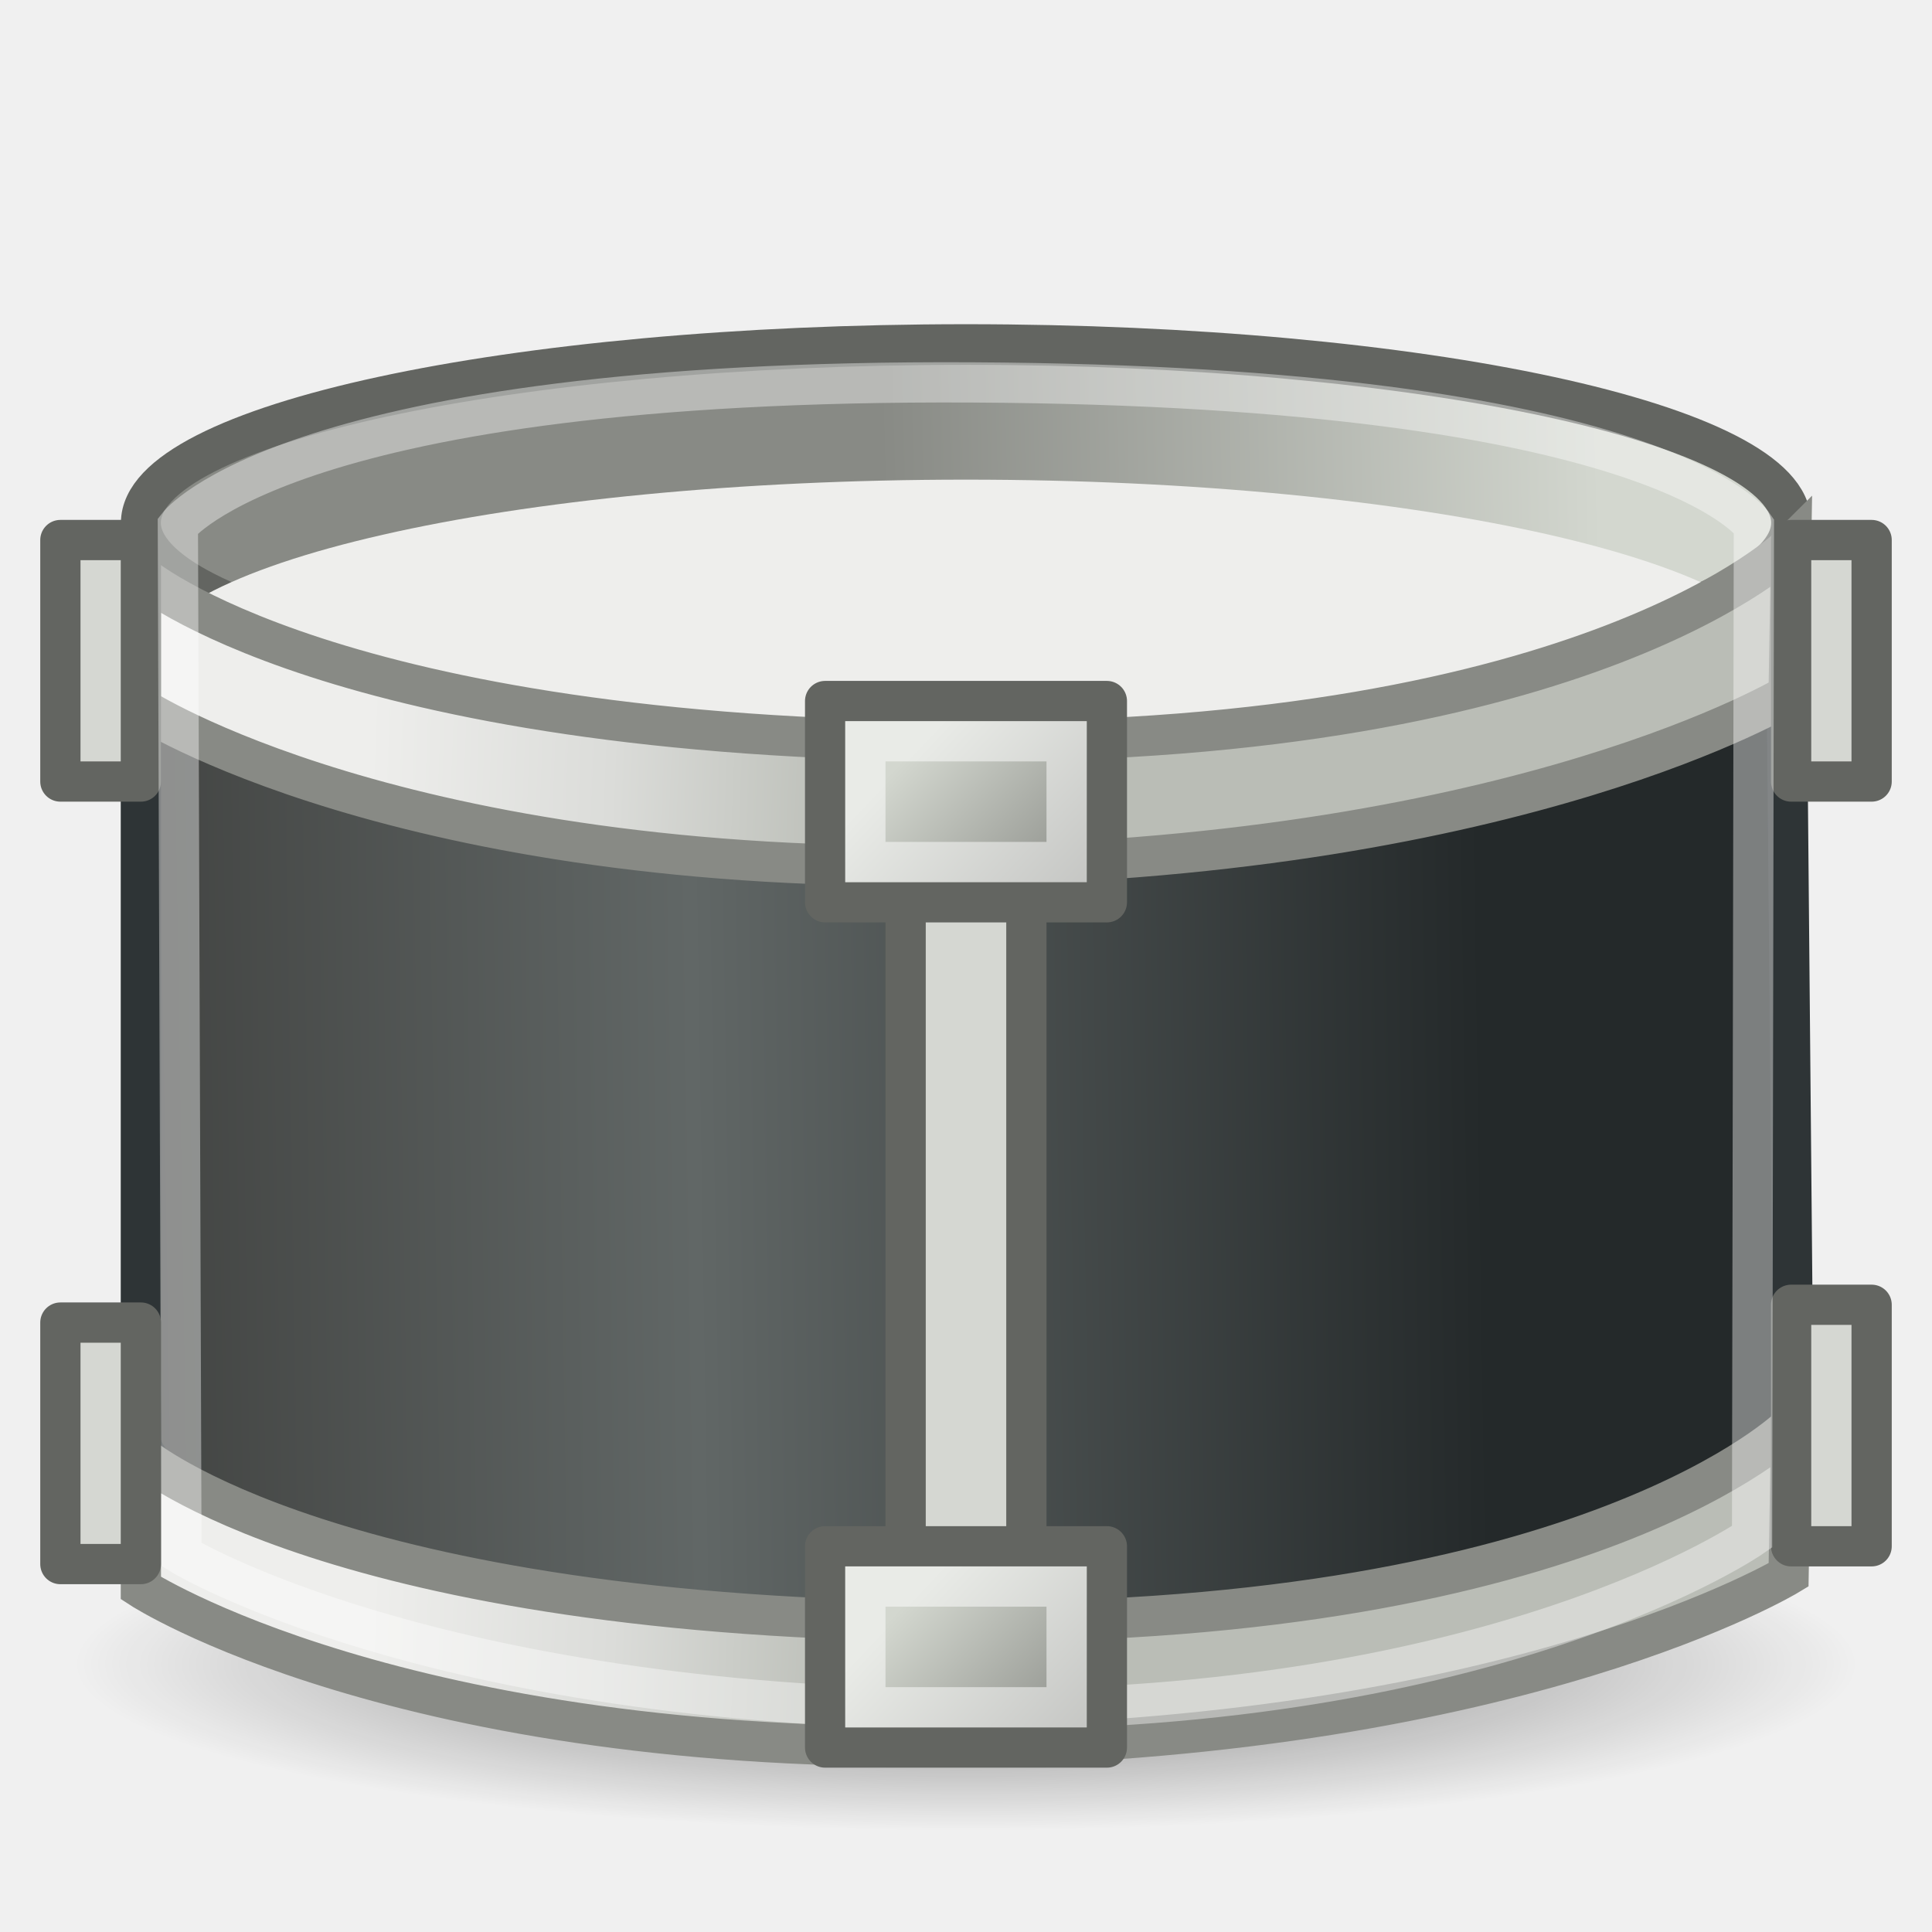
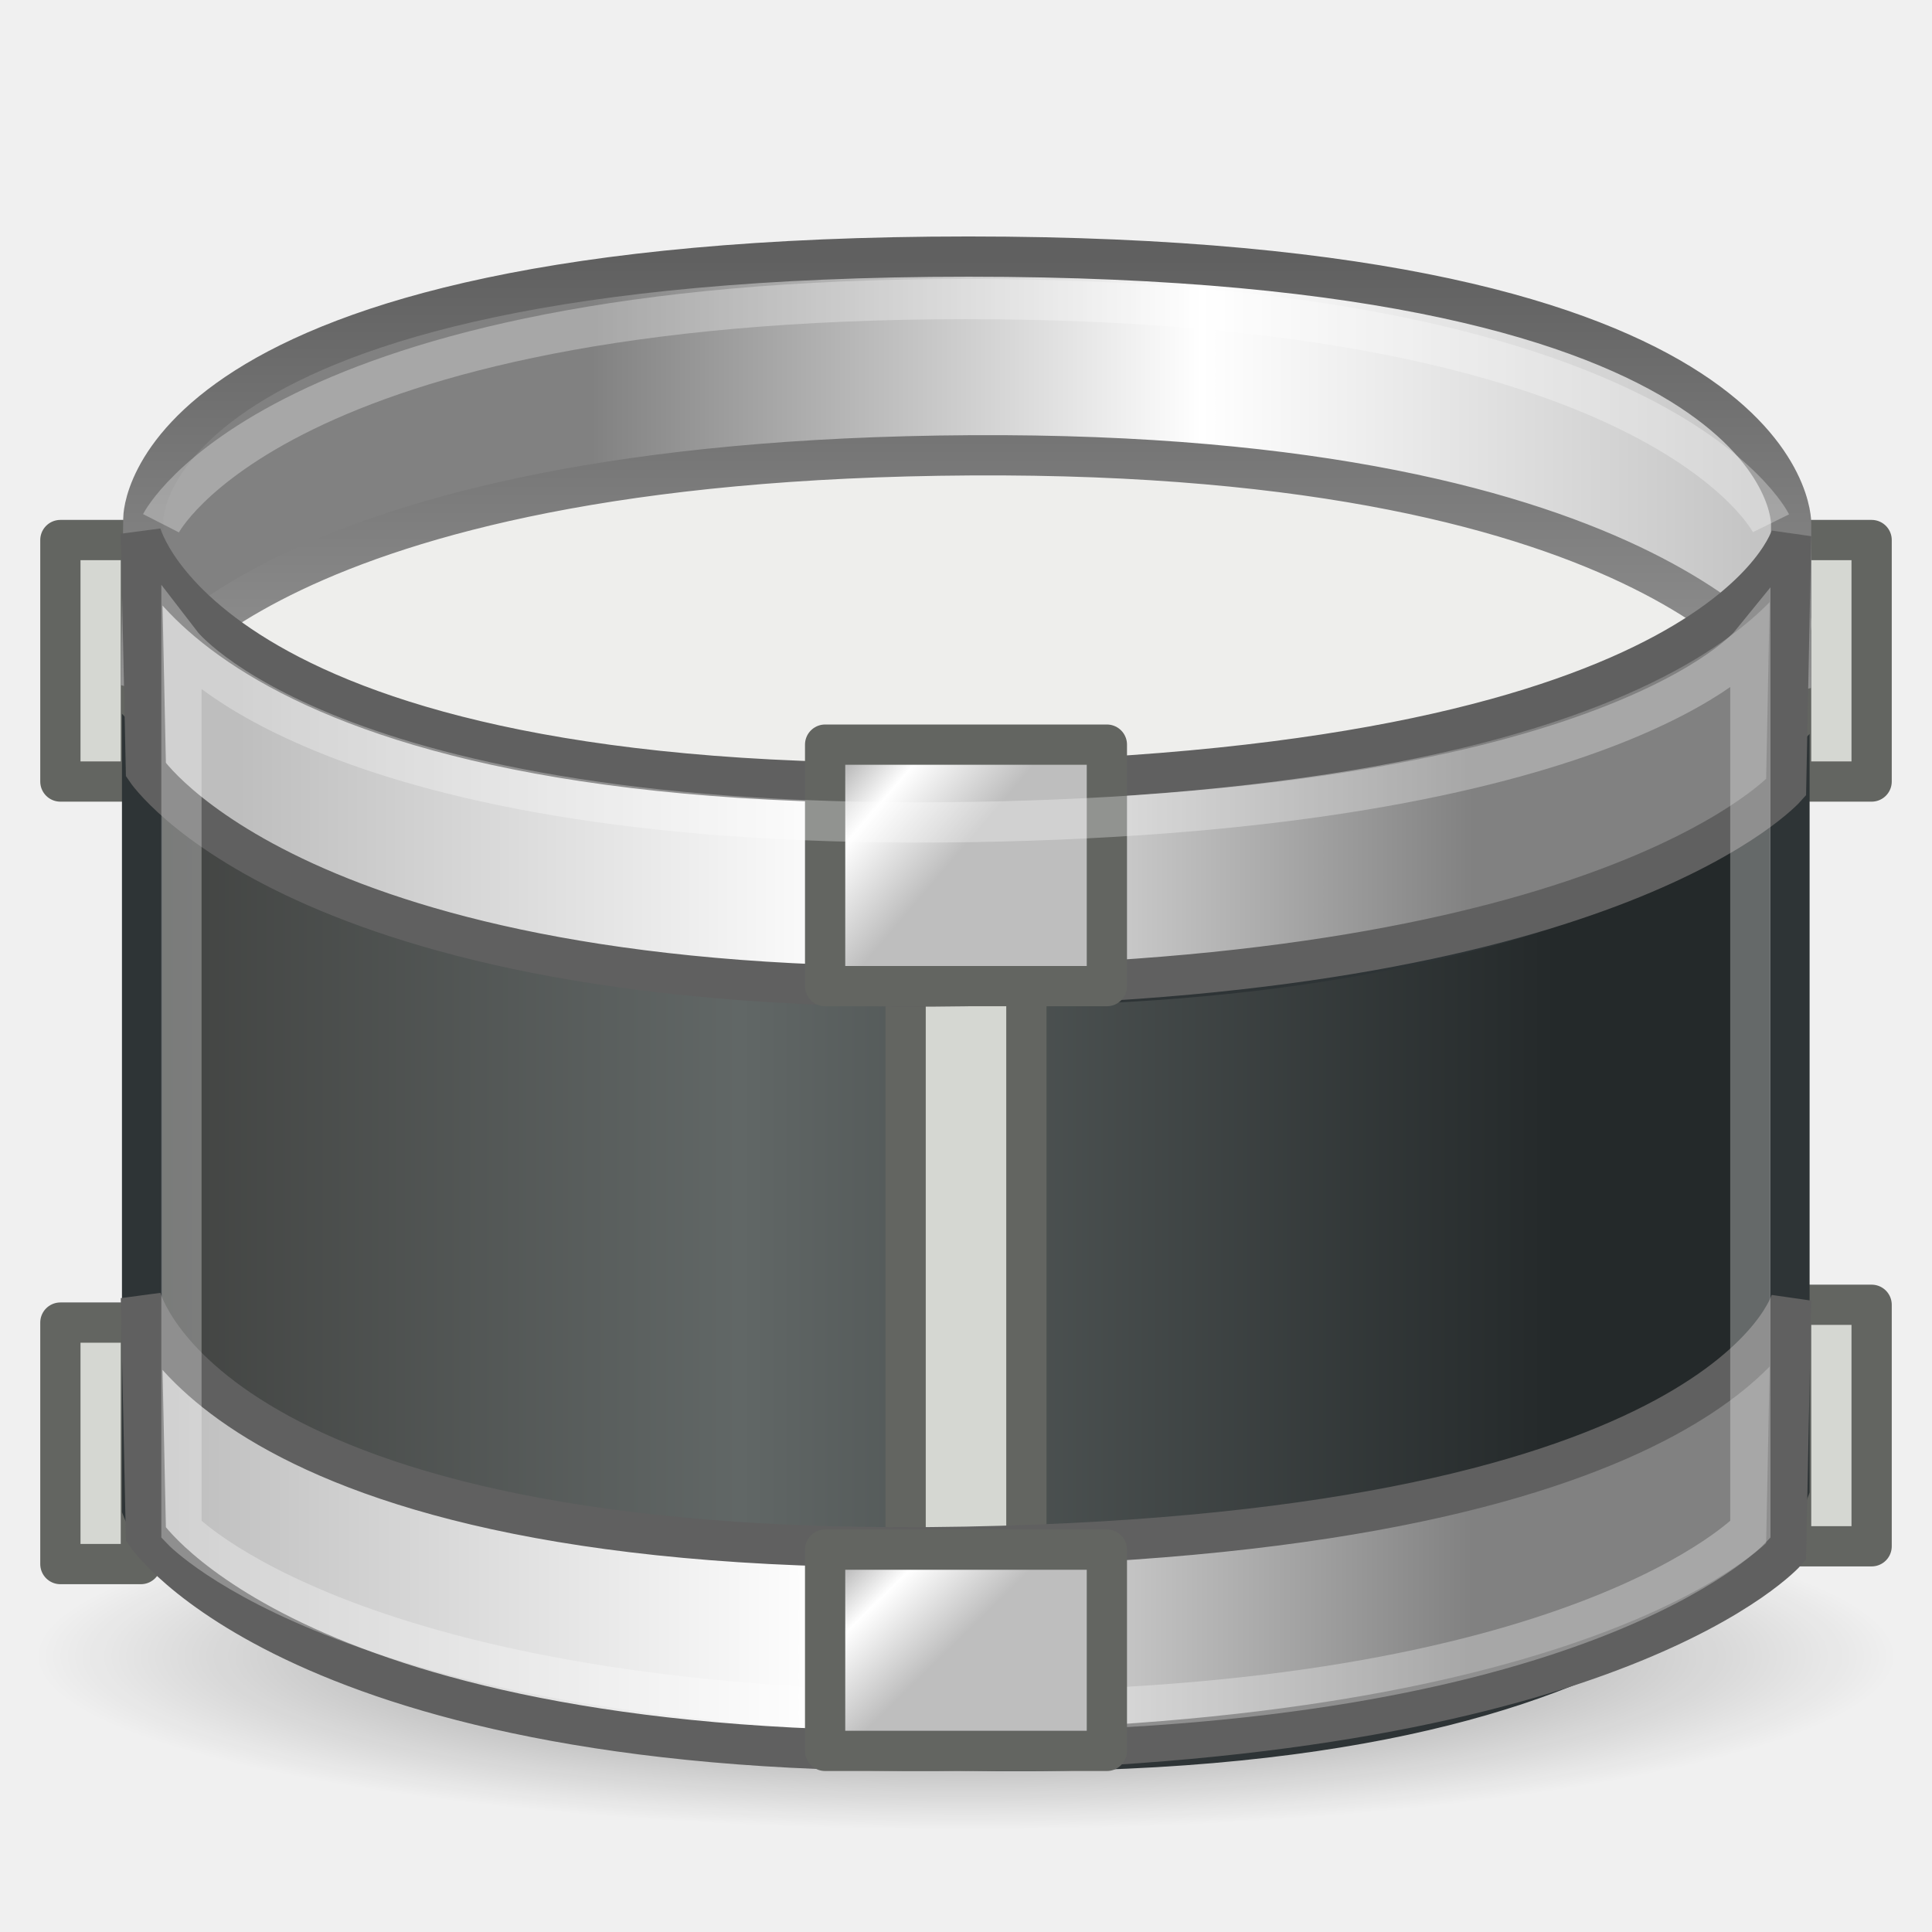
<svg xmlns="http://www.w3.org/2000/svg" xmlns:xlink="http://www.w3.org/1999/xlink" width="48px" height="48px" id="svg1869">
  <defs id="defs1871">
+     <linearGradient id="linearGradient8098">
+       <stop style="stop-color:#606060;stop-opacity:1;" offset="0" id="stop8100" />
+       <stop style="stop-color:#a6a6a6;stop-opacity:1" offset="1" id="stop8102" />
+     </linearGradient>
+     <linearGradient id="linearGradient5412">
+       <stop id="stop5414" offset="0" style="stop-color:#818181;stop-opacity:1" />
+       <stop style="stop-color:#ffffff;stop-opacity:1;" offset="0.5" id="stop5416" />
+       <stop id="stop5418" offset="1" style="stop-color:#bebebe;stop-opacity:1;" />
+     </linearGradient>
+     <linearGradient id="linearGradient4394">
+       <stop style="stop-color:#818181;stop-opacity:1;" offset="0" id="stop5137" />
+       <stop id="stop5139" offset="0.5" style="stop-color:#ffffff;stop-opacity:1;" />
+       <stop style="stop-color:#bebebe;stop-opacity:1;" offset="1" id="stop4398" />
+     </linearGradient>
+     <linearGradient xlink:href="#linearGradient4394" id="linearGradient4275" gradientUnits="userSpaceOnUse" gradientTransform="matrix(0.866025,-0.5,0.5,0.866025,-1.301857,76.06925)" x1="83.844" y1="27.094" x2="119" y2="27.094" />
    <linearGradient id="linearGradient3008">
      <stop style="stop-color:black;stop-opacity:1;" offset="0" id="stop3010" />
      <stop style="stop-color:black;stop-opacity:0;" offset="1" id="stop3012" />
    </linearGradient>
    <linearGradient id="linearGradient2961">
      <stop id="stop2963" offset="0" style="stop-color:#888a85;stop-opacity:1" />
      <stop id="stop2965" offset="1" style="stop-color:#d3d7cf;stop-opacity:1" />
    </linearGradient>
    <linearGradient id="linearGradient2953">
      <stop id="stop2955" offset="0" style="stop-color:#eeeeec;stop-opacity:1" />
      <stop style="stop-color:#dbdcd9;stop-opacity:1;" offset="0.5" id="stop2957" />
      <stop id="stop2959" offset="1" style="stop-color:#babdb6;stop-opacity:1" />
    </linearGradient>
    <linearGradient id="linearGradient2907">
      <stop style="stop-color:#eeeeec;stop-opacity:1" offset="0" id="stop2909" />
      <stop style="stop-color:#eeeeec;stop-opacity:1" offset="1" id="stop2911" />
    </linearGradient>
    <linearGradient id="linearGradient2899">
      <stop style="stop-color:#888a85;stop-opacity:1" offset="0" id="stop2901" />
      <stop style="stop-color:#d3d7cf;stop-opacity:1" offset="1" id="stop2903" />
    </linearGradient>
    <linearGradient id="linearGradient2883">
      <stop style="stop-color:#eeeeec;stop-opacity:1" offset="0" id="stop2885" />
      <stop id="stop2891" offset="0.5" style="stop-color:#dbdcd9;stop-opacity:1;" />
      <stop style="stop-color:#babdb6;stop-opacity:1" offset="1" id="stop2887" />
    </linearGradient>
    <linearGradient id="linearGradient2863">
      <stop style="stop-color:#353533;stop-opacity:1;" offset="0" id="stop2865" />
      <stop id="stop2871" offset="0.5" style="stop-color:#616766;stop-opacity:1;" />
      <stop style="stop-color:#24292a;stop-opacity:1;" offset="1" id="stop2867" />
    </linearGradient>
-     <linearGradient xlink:href="#linearGradient2863" id="linearGradient2869" x1="-2.386" y1="29.173" x2="36.858" y2="28.555" gradientUnits="userSpaceOnUse" gradientTransform="translate(-1.307405e-5,-2.083233)" />
-     <linearGradient xlink:href="#linearGradient2953" id="linearGradient2889" x1="9.189" y1="20.256" x2="21.273" y2="20.729" gradientUnits="userSpaceOnUse" gradientTransform="translate(-1.307405e-5,-2.083233)" />
+     <linearGradient xlink:href="#linearGradient2863" id="linearGradient2869" x1="-2.386" y1="29.173" x2="36.858" y2="28.555" gradientUnits="userSpaceOnUse" gradientTransform="translate(76.52507,-15.5148)" />
+     <linearGradient xlink:href="#linearGradient2953" id="linearGradient2889" x1="9.189" y1="20.256" x2="21.273" y2="20.729" gradientUnits="userSpaceOnUse" gradientTransform="matrix(1,0,0,1.123663,-1.307405e-5,-4.015462)" />
    <linearGradient xlink:href="#linearGradient2883" id="linearGradient2895" gradientUnits="userSpaceOnUse" x1="9.189" y1="20.256" x2="21.898" y2="20.604" gradientTransform="translate(3e-7,20.94038)" />
    <linearGradient xlink:href="#linearGradient2961" id="linearGradient2905" x1="22.937" y1="11.975" x2="41.099" y2="11.495" gradientUnits="userSpaceOnUse" />
-     <radialGradient xlink:href="#linearGradient2907" id="radialGradient2913" cx="31.529" cy="6.104" fx="31.529" fy="6.104" r="21.361" gradientTransform="matrix(1.014569,0,1.247307e-6,0.230925,-0.238533,11.75585)" gradientUnits="userSpaceOnUse" />
    <linearGradient xlink:href="#linearGradient2899" id="linearGradient2947" x1="27.071" y1="24.298" x2="22.962" y2="20.409" gradientUnits="userSpaceOnUse" />
-     <linearGradient xlink:href="#linearGradient2953" id="linearGradient2969" gradientUnits="userSpaceOnUse" x1="9.189" y1="20.256" x2="21.273" y2="20.729" gradientTransform="translate(-1.207405e-5,19.79177)" />
    <linearGradient xlink:href="#linearGradient2899" id="linearGradient2975" gradientUnits="userSpaceOnUse" x1="27.071" y1="24.298" x2="22.962" y2="20.409" gradientTransform="translate(-2.102066e-6,21.00001)" />
    <linearGradient xlink:href="#linearGradient2899" id="linearGradient2987" gradientUnits="userSpaceOnUse" x1="27.071" y1="24.298" x2="22.962" y2="20.409" gradientTransform="translate(-15,-2.000897)" />
    <linearGradient xlink:href="#linearGradient2899" id="linearGradient2989" gradientUnits="userSpaceOnUse" gradientTransform="translate(-15,18.99911)" x1="27.071" y1="24.298" x2="22.962" y2="20.409" />
-     <linearGradient xlink:href="#linearGradient2899" id="linearGradient3002" gradientUnits="userSpaceOnUse" gradientTransform="translate(-1.517612e-5,18.91678)" x1="27.071" y1="24.298" x2="22.962" y2="20.409" />
-     <linearGradient xlink:href="#linearGradient2899" id="linearGradient3004" gradientUnits="userSpaceOnUse" x1="27.071" y1="24.298" x2="22.962" y2="20.409" gradientTransform="translate(-1.307405e-5,-2.083233)" />
+     <linearGradient xlink:href="#linearGradient5412" id="linearGradient3004" gradientUnits="userSpaceOnUse" x1="20.634" y1="19" x2="23.561" y2="22" gradientTransform="matrix(1,0,0,1.2,1.707901e-6,-4.900005)" />
    <radialGradient xlink:href="#linearGradient3008" id="radialGradient3014" cx="22.227" cy="45.051" fx="22.227" fy="45.051" r="24.528" gradientTransform="matrix(0.961984,0,9.901301e-5,0.18242,0.842858,33.41407)" gradientUnits="userSpaceOnUse" />
+     <linearGradient xlink:href="#linearGradient4394" id="linearGradient5289" x1="36.588" y1="18.88" x2="5.932" y2="18.88" gradientUnits="userSpaceOnUse" />
+     <linearGradient xlink:href="#linearGradient5412" id="linearGradient5297" x1="14.681" y1="11.062" x2="45" y2="11.062" gradientUnits="userSpaceOnUse" gradientTransform="translate(1.22e-5,-0.125)" />
+     <linearGradient xlink:href="#linearGradient4394" id="linearGradient5305" gradientUnits="userSpaceOnUse" x1="36.588" y1="18.88" x2="4.341" y2="18.88" gradientTransform="translate(-1e-6,18.9909)" />
+     <linearGradient xlink:href="#linearGradient2863" id="linearGradient5314" x1="-1.919" y1="31.252" x2="38.684" y2="31.252" gradientUnits="userSpaceOnUse" />
+     <linearGradient xlink:href="#linearGradient2907" id="linearGradient5420" x1="11.817" y1="14.213" x2="26.655" y2="16.072" gradientUnits="userSpaceOnUse" />
+     <linearGradient xlink:href="#linearGradient5412" id="linearGradient5428" gradientUnits="userSpaceOnUse" gradientTransform="translate(9.468842e-7,19)" x1="20.634" y1="19" x2="23.561" y2="22" />
+     <linearGradient xlink:href="#linearGradient8098" id="linearGradient8104" x1="24" y1="6.42" x2="24" y2="21.42" gradientUnits="userSpaceOnUse" />
  </defs>
  <g id="layer1">
-     <path style="opacity:0.5;fill:url(#radialGradient3014);fill-opacity:1;fill-rule:nonzero;stroke:none;stroke-width:1.121;stroke-linecap:butt;stroke-linejoin:miter;stroke-miterlimit:4;stroke-dasharray:none;stroke-dashoffset:0;stroke-opacity:1" id="path3006" d="M 46.757 40.443 A 24.528 6.231 0 1 1  -2.298,40.443 A 24.528 6.231 0 1 1  46.757 40.443 z" transform="matrix(0.937713,0,0,0.922749,3.154955,2.931458)" />
+     <path style="opacity:0.5;fill:url(#radialGradient3014);fill-opacity:1;fill-rule:nonzero;stroke:none;stroke-width:1.121;stroke-linecap:butt;stroke-linejoin:miter;stroke-miterlimit:4;stroke-dasharray:none;stroke-dashoffset:0;stroke-opacity:1" id="path3006" d="M 46.757 40.443 A 24.528 6.231 0 1 1  -2.298,40.443 A 24.528 6.231 0 1 1  46.757 40.443 z" transform="matrix(0.978483,0,0,0.962869,2.248643,1.058895)" />
    <path style="opacity:1;fill:#d3d7cf;fill-opacity:1;fill-rule:nonzero;stroke:#888a85;stroke-width:1.009;stroke-linecap:round;stroke-linejoin:round;stroke-miterlimit:4;stroke-dasharray:none;stroke-dashoffset:0;stroke-opacity:1" id="path2841" d="M 46 15.286 A 20.857 4.429 0 1 1  4.286,15.286 A 20.857 4.429 0 1 1  46 15.286 z" transform="matrix(0.982877,0,0,1,-0.712342,-0.297518)" />
-     <path style="opacity:1;fill:url(#linearGradient2905);fill-opacity:1;fill-rule:nonzero;stroke:#636561;stroke-width:1.009;stroke-linecap:round;stroke-linejoin:round;stroke-miterlimit:4;stroke-dasharray:none;stroke-dashoffset:0;stroke-opacity:1" id="path2839" d="M 46 15.286 A 20.857 4.429 0 1 1  4.286,15.286 A 20.857 4.429 0 1 1  46 15.286 z" transform="matrix(0.982877,0,0,1,-0.71234,-2.297518)" />
-     <path style="opacity:1;fill:#d3d7cf;fill-opacity:1;fill-rule:nonzero;stroke:#888a85;stroke-width:1.001;stroke-linecap:round;stroke-linejoin:round;stroke-miterlimit:4;stroke-dasharray:none;stroke-dashoffset:0;stroke-opacity:1" id="path2843" d="M 46 15.286 A 20.857 4.429 0 1 1  4.286,15.286 A 20.857 4.429 0 1 1  46 15.286 z" transform="matrix(0.982877,0,0,1.016129,-0.712355,22.32489)" />
-     <path style="opacity:1;fill:#d3d7cf;fill-opacity:1;fill-rule:nonzero;stroke:#888a85;stroke-width:1.009;stroke-linecap:round;stroke-linejoin:round;stroke-miterlimit:4;stroke-dasharray:none;stroke-dashoffset:0;stroke-opacity:1" id="path2845" d="M 46 15.286 A 20.857 4.429 0 1 1  4.286,15.286 A 20.857 4.429 0 1 1  46 15.286 z" transform="matrix(0.982877,0,0,1,-0.712342,20.64286)" />
-     <path style="fill:url(#linearGradient2869);fill-opacity:1;fill-rule:evenodd;stroke:#2e3436;stroke-width:1px;stroke-linecap:butt;stroke-linejoin:miter;stroke-opacity:1" d="M 3.5,16.478 L 3.5,35.851 C 3.5,35.851 4.296,40.354 24.062,40.416 C 43.829,40.478 44.562,35.727 44.562,35.727 L 44.386,16.417 C 44.386,16.417 37.051,20.7 24.062,20.612 C 11.163,20.524 3.5,16.478 3.5,16.478 z " id="path2849" />
-     <path style="opacity:1;fill:url(#radialGradient2913);fill-opacity:1;fill-rule:nonzero;stroke:none;stroke-width:1.009;stroke-linecap:round;stroke-linejoin:round;stroke-miterlimit:4;stroke-dasharray:none;stroke-dashoffset:0;stroke-opacity:1" id="path2897" d="M 46 15.286 A 20.857 4.429 0 1 1  4.286,15.286 A 20.857 4.429 0 1 1  46 15.286 z" transform="matrix(0.982877,0,0,1.056452,-0.712355,0.446717)" />
-     <path style="fill:url(#linearGradient2889);fill-opacity:1;fill-rule:evenodd;stroke:#888a85;stroke-width:1px;stroke-linecap:butt;stroke-linejoin:miter;stroke-opacity:1" d="M 3.5,14.292 L 3.5,17.581 C 3.5,17.581 9.891,21.753 23.937,21.503 C 37.859,21.253 44.437,17.253 44.437,17.253 L 44.5,13.542 C 44.5,13.542 39.562,18.479 23.937,18.417 C 8.25,18.354 3.5,14.292 3.5,14.292 z " id="path2853" />
-     <rect style="opacity:1;fill:#d5d7d2;fill-opacity:1;fill-rule:nonzero;stroke:#636561;stroke-width:1;stroke-linecap:round;stroke-linejoin:round;stroke-miterlimit:4;stroke-dasharray:none;stroke-dashoffset:0;stroke-opacity:1" id="rect2933" width="3" height="18.5" x="22.5" y="20.917" />
-     <rect style="opacity:1;fill:url(#linearGradient3004);fill-opacity:1;fill-rule:nonzero;stroke:#636561;stroke-width:1;stroke-linecap:round;stroke-linejoin:round;stroke-miterlimit:4;stroke-dasharray:none;stroke-dashoffset:0;stroke-opacity:1" id="rect2919" width="7" height="5" x="20.5" y="17.417" />
+     <path style="opacity:1;fill:url(#linearGradient2905);fill-opacity:1;fill-rule:nonzero;stroke:#636561;stroke-width:0.908;stroke-linecap:round;stroke-linejoin:round;stroke-miterlimit:4;stroke-dasharray:none;stroke-dashoffset:0;stroke-opacity:1" id="path2839" d="M 46 15.286 A 20.857 4.429 0 1 1  4.286,15.286 A 20.857 4.429 0 1 1  46 15.286 z" transform="matrix(0.982877,0,0,1.235204,-0.71234,-4.851158)" />
+     <path style="fill:url(#linearGradient2889);fill-opacity:1;fill-rule:evenodd;stroke:#888a85;stroke-width:1px;stroke-linecap:butt;stroke-linejoin:miter;stroke-opacity:1" d="M 3.5,14.572 L 3.5,18.08 C 3.5,18.08 9.891,22.769 23.937,22.488 C 37.859,22.207 44.437,17.712 44.437,17.712 L 44.5,14.354 C 44.5,14.354 41.875,19.34 23.937,19.27 C 5.875,19.199 3.5,14.572 3.5,14.572 z " id="path2853" />
    <rect style="opacity:1;fill:#d5d7d2;fill-opacity:1;fill-rule:nonzero;stroke:#636561;stroke-width:1;stroke-linecap:round;stroke-linejoin:round;stroke-miterlimit:4;stroke-dasharray:none;stroke-dashoffset:0;stroke-opacity:1" id="rect2921" width="2" height="6" x="1.5" y="13.417" />
    <rect style="opacity:1;fill:#d5d7d2;fill-opacity:1;fill-rule:nonzero;stroke:#636561;stroke-width:1;stroke-linecap:round;stroke-linejoin:round;stroke-miterlimit:4;stroke-dasharray:none;stroke-dashoffset:0;stroke-opacity:1" id="rect2935" width="2" height="6" x="44.5" y="13.417" />
-     <path style="fill:url(#linearGradient2969);fill-opacity:1;fill-rule:evenodd;stroke:#888a85;stroke-width:1px;stroke-linecap:butt;stroke-linejoin:miter;stroke-opacity:1" d="M 3.5,36.167 L 3.5,39.456 C 3.5,39.456 9.891,43.628 23.937,43.378 C 37.859,43.128 44.437,39.128 44.437,39.128 L 44.5,35.417 C 44.5,35.417 39.562,40.354 23.937,40.292 C 8.25,40.229 3.5,36.167 3.5,36.167 z " id="path2967" />
    <rect style="opacity:1;fill:#d5d7d2;fill-opacity:1;fill-rule:nonzero;stroke:#636561;stroke-width:1;stroke-linecap:round;stroke-linejoin:round;stroke-miterlimit:4;stroke-dasharray:none;stroke-dashoffset:0;stroke-opacity:1" id="rect2937" width="2" height="6" x="44.5" y="32.417" />
    <path style="opacity:0.4;fill:none;fill-opacity:0.75;fill-rule:evenodd;stroke:white;stroke-width:1px;stroke-linecap:butt;stroke-linejoin:miter;stroke-opacity:1" d="M 4.419,13.061 L 4.508,38.624 C 4.508,38.624 10.665,42.381 24,42.47 C 37.247,42.558 43.53,38.182 43.53,38.182 L 43.575,13.061 C 43.575,13.061 41.274,9.589 24.149,9.501 C 7.201,9.412 4.419,13.061 4.419,13.061 z " id="path2939" />
-     <rect style="opacity:0.5;fill:none;fill-opacity:1;fill-rule:nonzero;stroke:white;stroke-width:1;stroke-linecap:butt;stroke-linejoin:miter;stroke-miterlimit:4;stroke-dasharray:none;stroke-dashoffset:0;stroke-opacity:1" id="rect2949" width="5" height="3" x="21.5" y="18.417" />
-     <rect style="opacity:1;fill:url(#linearGradient3002);fill-opacity:1;fill-rule:nonzero;stroke:#636561;stroke-width:1;stroke-linecap:round;stroke-linejoin:round;stroke-miterlimit:4;stroke-dasharray:none;stroke-dashoffset:0;stroke-opacity:1" id="rect2971" width="7" height="5" x="20.5" y="38.417" />
-     <rect style="opacity:0.5;fill:none;fill-opacity:1;fill-rule:nonzero;stroke:white;stroke-width:1;stroke-linecap:butt;stroke-linejoin:miter;stroke-miterlimit:4;stroke-dasharray:none;stroke-dashoffset:0;stroke-opacity:1" id="rect2973" width="5" height="3" x="21.5" y="39.417" />
+     <path style="opacity:1;fill:url(#linearGradient5420);fill-opacity:1;fill-rule:nonzero;stroke:none;stroke-width:1.009;stroke-linecap:round;stroke-linejoin:round;stroke-miterlimit:4;stroke-dasharray:none;stroke-dashoffset:0;stroke-opacity:1" id="path2897" d="M 46 15.286 A 20.857 4.429 0 1 1  4.286,15.286 A 20.857 4.429 0 1 1  46 15.286 z" transform="matrix(0.982877,0,0,1.016128,-0.212342,-3.224933e-2)" />
+     <path style="fill:url(#linearGradient5297);fill-opacity:1;fill-rule:evenodd;stroke:url(#linearGradient8104);stroke-width:1px;stroke-linecap:butt;stroke-linejoin:miter;stroke-opacity:1" d="M 3.5,17.028 C 3.5,17.028 6.677,11.411 24.125,11.312 C 41.396,11.214 44.5,17.091 44.5,17.091 L 44.5,13 C 44.5,13 44.61,6.375 24.062,6.375 C 3.516,6.375 3.562,12.875 3.562,12.875 L 3.5,17.028 z " id="path5274" />
+     <rect style="opacity:0.5;fill:none;fill-opacity:1;fill-rule:nonzero;stroke:white;stroke-width:1;stroke-linecap:butt;stroke-linejoin:miter;stroke-miterlimit:4;stroke-dasharray:none;stroke-dashoffset:0;stroke-opacity:1" id="rect2949" width="5" height="3" x="21.5" y="19.5" />
    <rect style="opacity:1;fill:#d5d7d2;fill-opacity:1;fill-rule:nonzero;stroke:#636561;stroke-width:1;stroke-linecap:round;stroke-linejoin:round;stroke-miterlimit:4;stroke-dasharray:none;stroke-dashoffset:0;stroke-opacity:1" id="rect2927" width="2" height="6" x="1.5" y="32.859" />
+     <path style="fill:none;fill-opacity:0.75;fill-rule:evenodd;stroke:white;stroke-width:1px;stroke-linecap:butt;stroke-linejoin:miter;stroke-opacity:1;opacity:0.3" d="M 4,13 C 4,13 6.841,7.43 24,7.43 C 41.248,7.43 44,13 44,13" id="path5430" />
+     <path style="fill:url(#linearGradient5314);fill-opacity:1.0;fill-rule:evenodd;stroke:#2e3436;stroke-width:1px;stroke-linecap:butt;stroke-linejoin:miter;stroke-opacity:1" d="M 3.53,37.482 C 3.53,37.482 5.636,43.171 24,43.492 C 42.187,43.814 44.459,37 44.459,37 L 44.459,19.451 C 44.459,19.451 39.359,24.601 24,24.489 C 8.553,24.376 3.53,19 3.53,19 L 3.53,37.482 z " id="path5280" />
+     <rect style="opacity:1;fill:#d5d7d2;fill-opacity:1;fill-rule:nonzero;stroke:#636561;stroke-width:1;stroke-linecap:round;stroke-linejoin:round;stroke-miterlimit:4;stroke-dasharray:none;stroke-dashoffset:0;stroke-opacity:1" id="rect2933" width="3" height="18.5" x="22.5" y="20.917" />
+     <path style="fill:url(#linearGradient5305);fill-opacity:1.0;fill-rule:evenodd;stroke:#606060;stroke-width:1px;stroke-linecap:butt;stroke-linejoin:miter;stroke-opacity:1" d="M 3.5,32.241 C 3.5,32.241 5.125,38.788 24,38.428 C 42.938,38.069 44.5,32.303 44.5,32.303 L 44.375,38.553 C 44.375,38.553 40.25,43.225 24,43.491 C 7.375,43.757 3.625,38.116 3.625,38.116 L 3.5,32.241 z " id="path5303" />
+     <path style="fill:url(#linearGradient5289);fill-opacity:1.0;fill-rule:evenodd;stroke:#606060;stroke-width:1px;stroke-linecap:butt;stroke-linejoin:miter;stroke-opacity:1" d="M 3.5,13.25 C 3.5,13.25 5.125,19.797 24,19.438 C 42.938,19.078 44.5,13.312 44.5,13.312 L 44.375,19.562 C 44.375,19.562 40.25,24.234 24,24.5 C 7.375,24.766 3.625,19.125 3.625,19.125 L 3.5,13.25 z " id="path5276" />
+     <rect style="opacity:1;fill:url(#linearGradient3004);fill-opacity:1;fill-rule:nonzero;stroke:#636561;stroke-width:1;stroke-linecap:round;stroke-linejoin:round;stroke-miterlimit:4;stroke-dasharray:none;stroke-dashoffset:0;stroke-opacity:1" id="rect2919" width="7" height="6" x="20.5" y="18.5" />
+     <path style="fill:none;fill-opacity:0.75;fill-rule:evenodd;stroke:white;stroke-width:1px;stroke-linecap:butt;stroke-linejoin:miter;stroke-opacity:1;opacity:0.3" d="M 4.508,38 L 4.508,16 C 4.508,16 8.112,20.688 24.133,20.423 C 40.109,20.158 43.487,16 43.487,16 L 43.487,38 C 43.487,38 39.225,42.52 24,42.52 C 8.775,42.52 4.508,38 4.508,38 z " id="path5424" />
+     <rect style="opacity:1;fill:url(#linearGradient5428);fill-opacity:1;fill-rule:nonzero;stroke:#636561;stroke-width:1;stroke-linecap:round;stroke-linejoin:round;stroke-miterlimit:4;stroke-dasharray:none;stroke-dashoffset:0;stroke-opacity:1" id="rect5426" width="7" height="5" x="20.5" y="38.5" />
  </g>
</svg>
